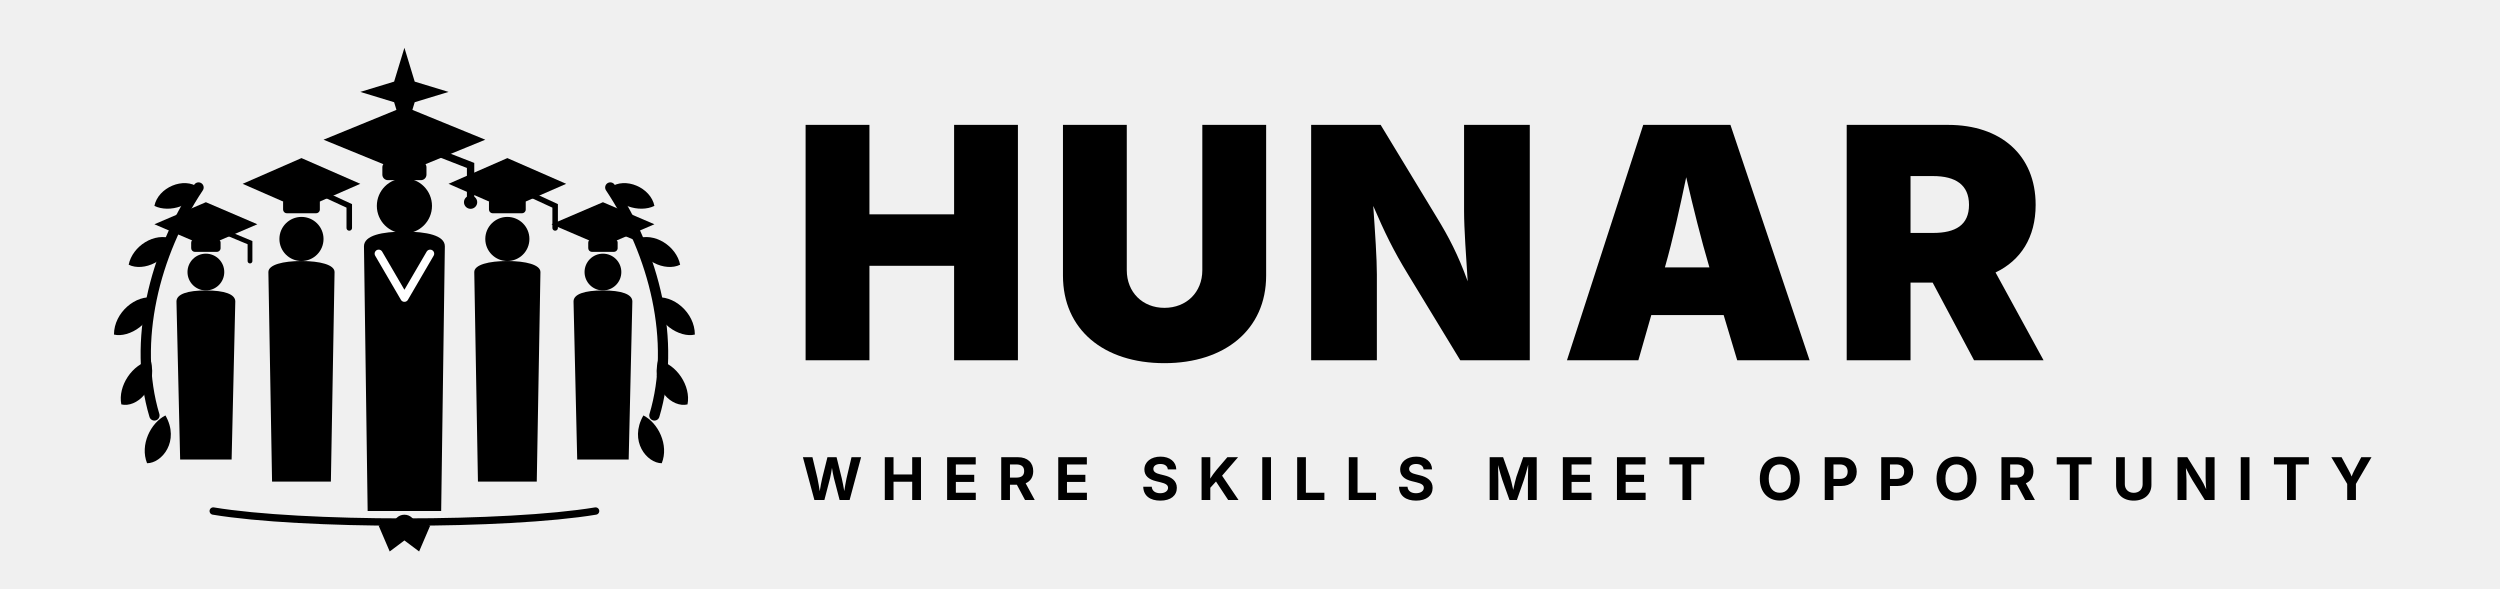
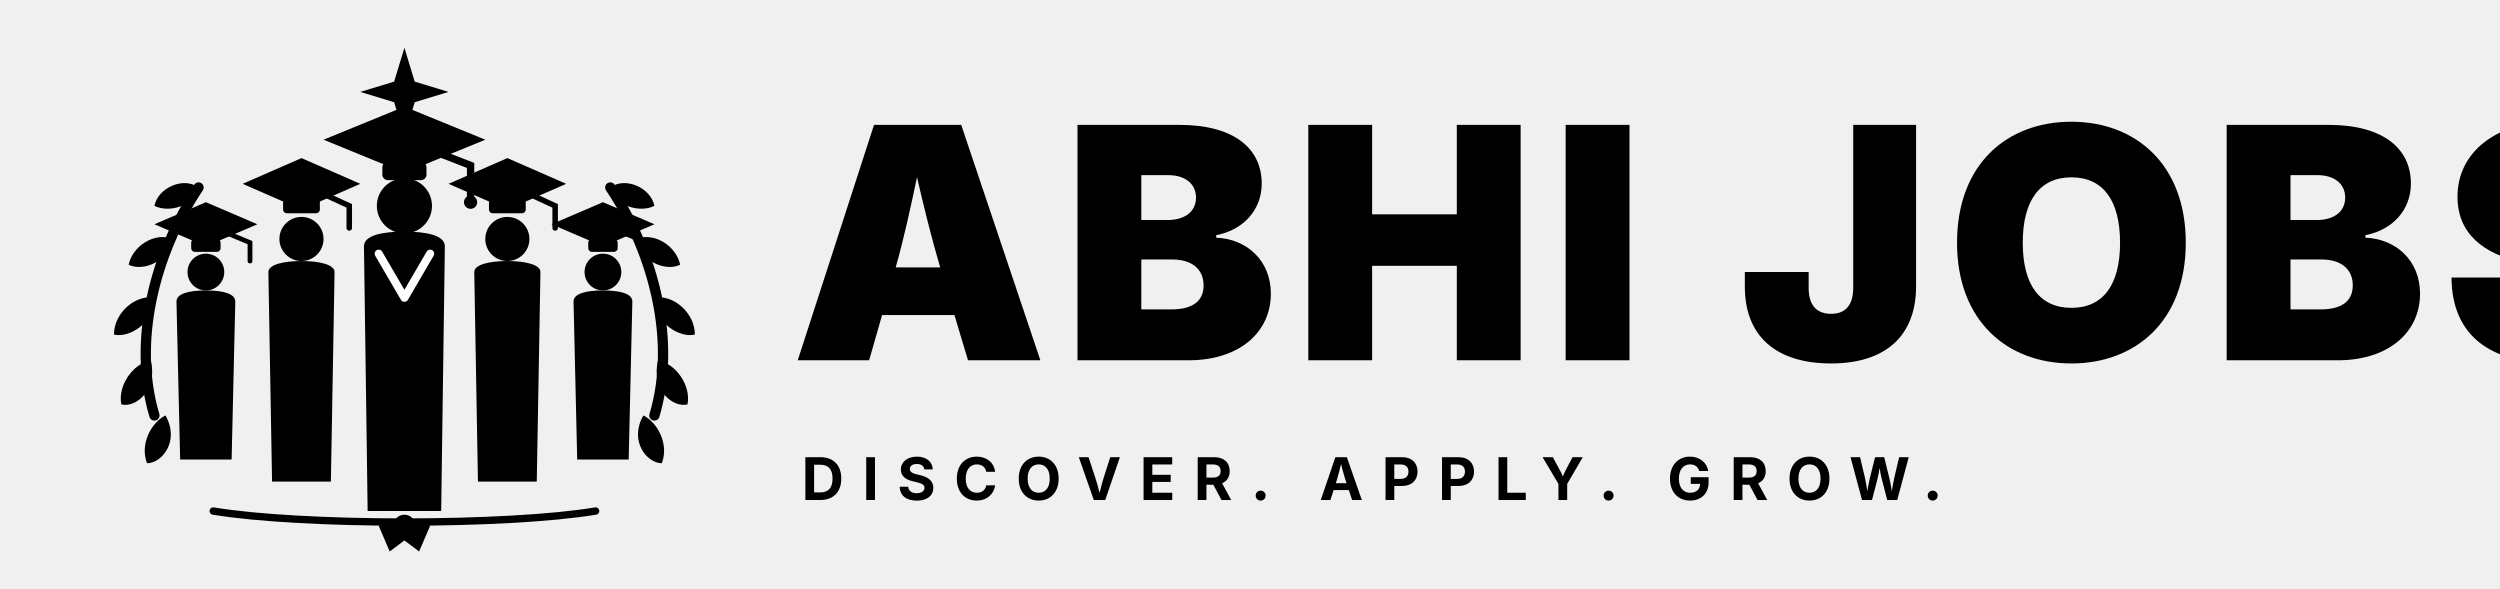
<svg xmlns="http://www.w3.org/2000/svg" viewBox="0 0 680 160" fill="none">
  <g transform="translate(10, 5)">
    <path d="M100 8L102.8 17.2L112 20L102.8 22.8L100 32L97.2 22.8L88 20L97.2 17.2L100 8Z" fill="#000000" />
    <path d="M32 108C26 88 32 64 44 46" stroke="#000000" stroke-width="2.8" stroke-linecap="round" />
    <path d="M44 46C40 43 33 46 32 51C36 53 43 51 44 46Z" fill="#000000" />
    <path d="M37 60C32 58 26 62 25 67C29 69 36 66 37 60Z" fill="#000000" />
    <path d="M32 76C27 75 21 80 21 86C25 87 32 83 32 76Z" fill="#000000" />
    <path d="M31 93C26 94 22 100 23 105C27 106 33 101 31 93Z" fill="#000000" />
    <path d="M35 108C31 110 28 116 30 121C34 121 39 115 35 108Z" fill="#000000" />
    <path d="M168 108C174 88 168 64 156 46" stroke="#000000" stroke-width="2.8" stroke-linecap="round" />
    <path d="M156 46C160 43 167 46 168 51C164 53 157 51 156 46Z" fill="#000000" />
    <path d="M163 60C168 58 174 62 175 67C171 69 164 66 163 60Z" fill="#000000" />
    <path d="M168 76C173 75 179 80 179 86C175 87 168 83 168 76Z" fill="#000000" />
    <path d="M169 93C174 94 178 100 177 105C173 106 167 101 169 93Z" fill="#000000" />
    <path d="M165 108C169 110 172 116 170 121C166 121 161 115 165 108Z" fill="#000000" />
    <path d="M93 138C97 136 103 136 107 138L104 145L100 142L96 145L93 138Z" fill="#000000" />
    <circle cx="100" cy="138" r="3" fill="#000000" />
    <polygon points="46,50 60,56 46,62 32,56" fill="#000000" />
    <rect x="42" y="60" width="8" height="3.5" rx="1" fill="#000000" />
    <path d="M46 56L58 61L58 66" stroke="#000000" stroke-width="1.3" stroke-linecap="round" />
    <circle cx="46" cy="69" r="5" fill="#000000" />
    <path d="M38 77C38 75 41 74 46 74C51 74 54 75 54 77L53 120L39 120L38 77Z" fill="#000000" />
    <polygon points="154,50 168,56 154,62 140,56" fill="#000000" />
    <rect x="150" y="60" width="8" height="3.5" rx="1" fill="#000000" />
    <path d="M154 56L166 61L166 66" stroke="#000000" stroke-width="1.3" stroke-linecap="round" />
    <circle cx="154" cy="69" r="5" fill="#000000" />
    <path d="M146 77C146 75 149 74 154 74C159 74 162 75 162 77L161 120L147 120L146 77Z" fill="#000000" />
    <polygon points="72,38 88,45 72,52 56,45" fill="#000000" />
    <rect x="67" y="49" width="10" height="4" rx="1" fill="#000000" />
    <path d="M72 45L85 51L85 57" stroke="#000000" stroke-width="1.5" stroke-linecap="round" />
    <circle cx="72" cy="60" r="6" fill="#000000" />
    <path d="M63 69C63 67 67 66 72 66C77 66 81 67 81 69L80 126L64 126L63 69Z" fill="#000000" />
    <polygon points="128,38 144,45 128,52 112,45" fill="#000000" />
    <rect x="123" y="49" width="10" height="4" rx="1" fill="#000000" />
    <path d="M128 45L141 51L141 57" stroke="#000000" stroke-width="1.5" stroke-linecap="round" />
    <circle cx="128" cy="60" r="6" fill="#000000" />
    <path d="M119 69C119 67 123 66 128 66C133 66 137 67 137 69L136 126L120 126L119 69Z" fill="#000000" />
    <polygon points="100,24 122,33 100,42 78,33" fill="#000000" />
    <rect x="94" y="39" width="12" height="5" rx="1.5" fill="#000000" />
    <path d="M100 33L118 40L118 49" stroke="#000000" stroke-width="2" stroke-linecap="round" />
    <circle cx="118" cy="50" r="1.8" fill="#000000" />
    <circle cx="100" cy="51" r="7.5" fill="#000000" />
    <path d="M89 62C89 59 94 58 100 58C106 58 111 59 111 62L110 134L90 134L89 62Z" fill="#000000" />
    <path d="M93 64L100 76L107 64" stroke="#FFFFFF" stroke-width="2.2" stroke-linecap="round" stroke-linejoin="round" />
    <path d="M48 134C72 138 128 138 152 134" stroke="#000000" stroke-width="2" stroke-linecap="round" />
  </g>
-   <text x="215" y="98" font-family="'Plus Jakarta Sans', system-ui, -apple-system, sans-serif" font-size="88" font-weight="900" fill="#000000" letter-spacing="4">HUNAR</text>
-   <text x="218" y="136" font-family="'Plus Jakarta Sans', system-ui, -apple-system, sans-serif" font-size="16" font-weight="700" fill="#000000" letter-spacing="5">WHERE SKILLS MEET OPPORTUNITY</text>
+   <text x="215" y="98" font-family="'Plus Jakarta Sans', system-ui, -apple-system, sans-serif" font-size="88" font-weight="900" fill="#000000" letter-spacing="4">ABHI JOBS</text>
+   <text x="218" y="136" font-family="'Plus Jakarta Sans', system-ui, -apple-system, sans-serif" font-size="16" font-weight="700" fill="#000000" letter-spacing="5">DISCOVER. APPLY. GROW.</text>
</svg>
